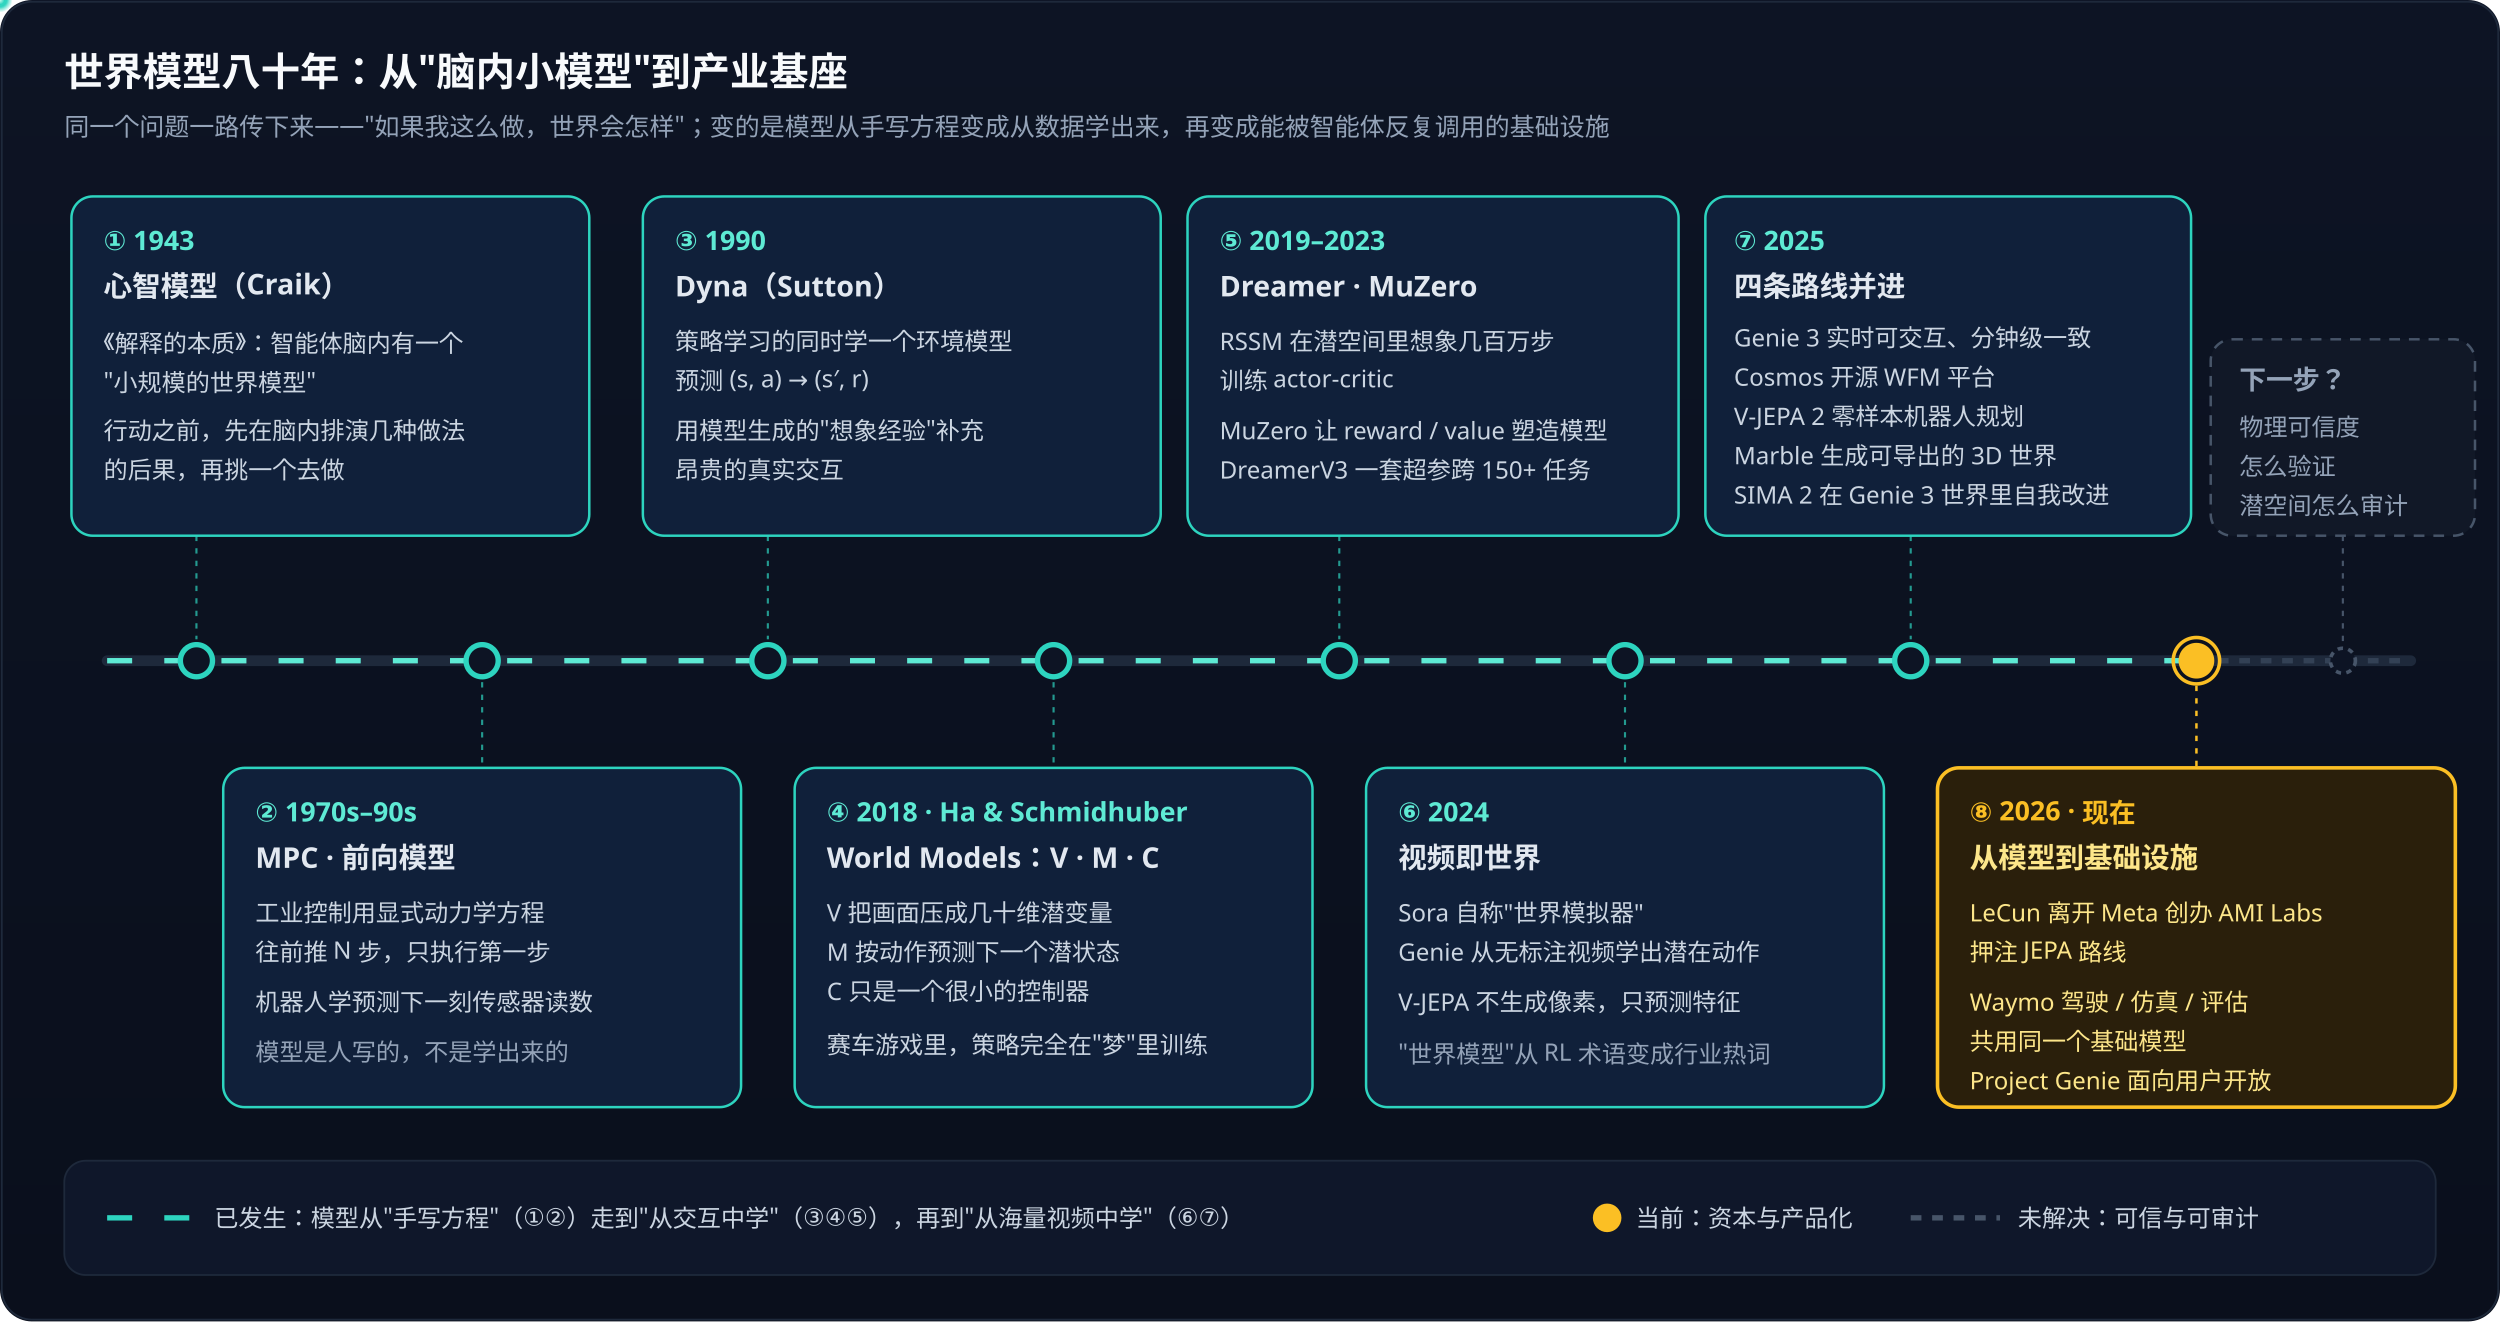
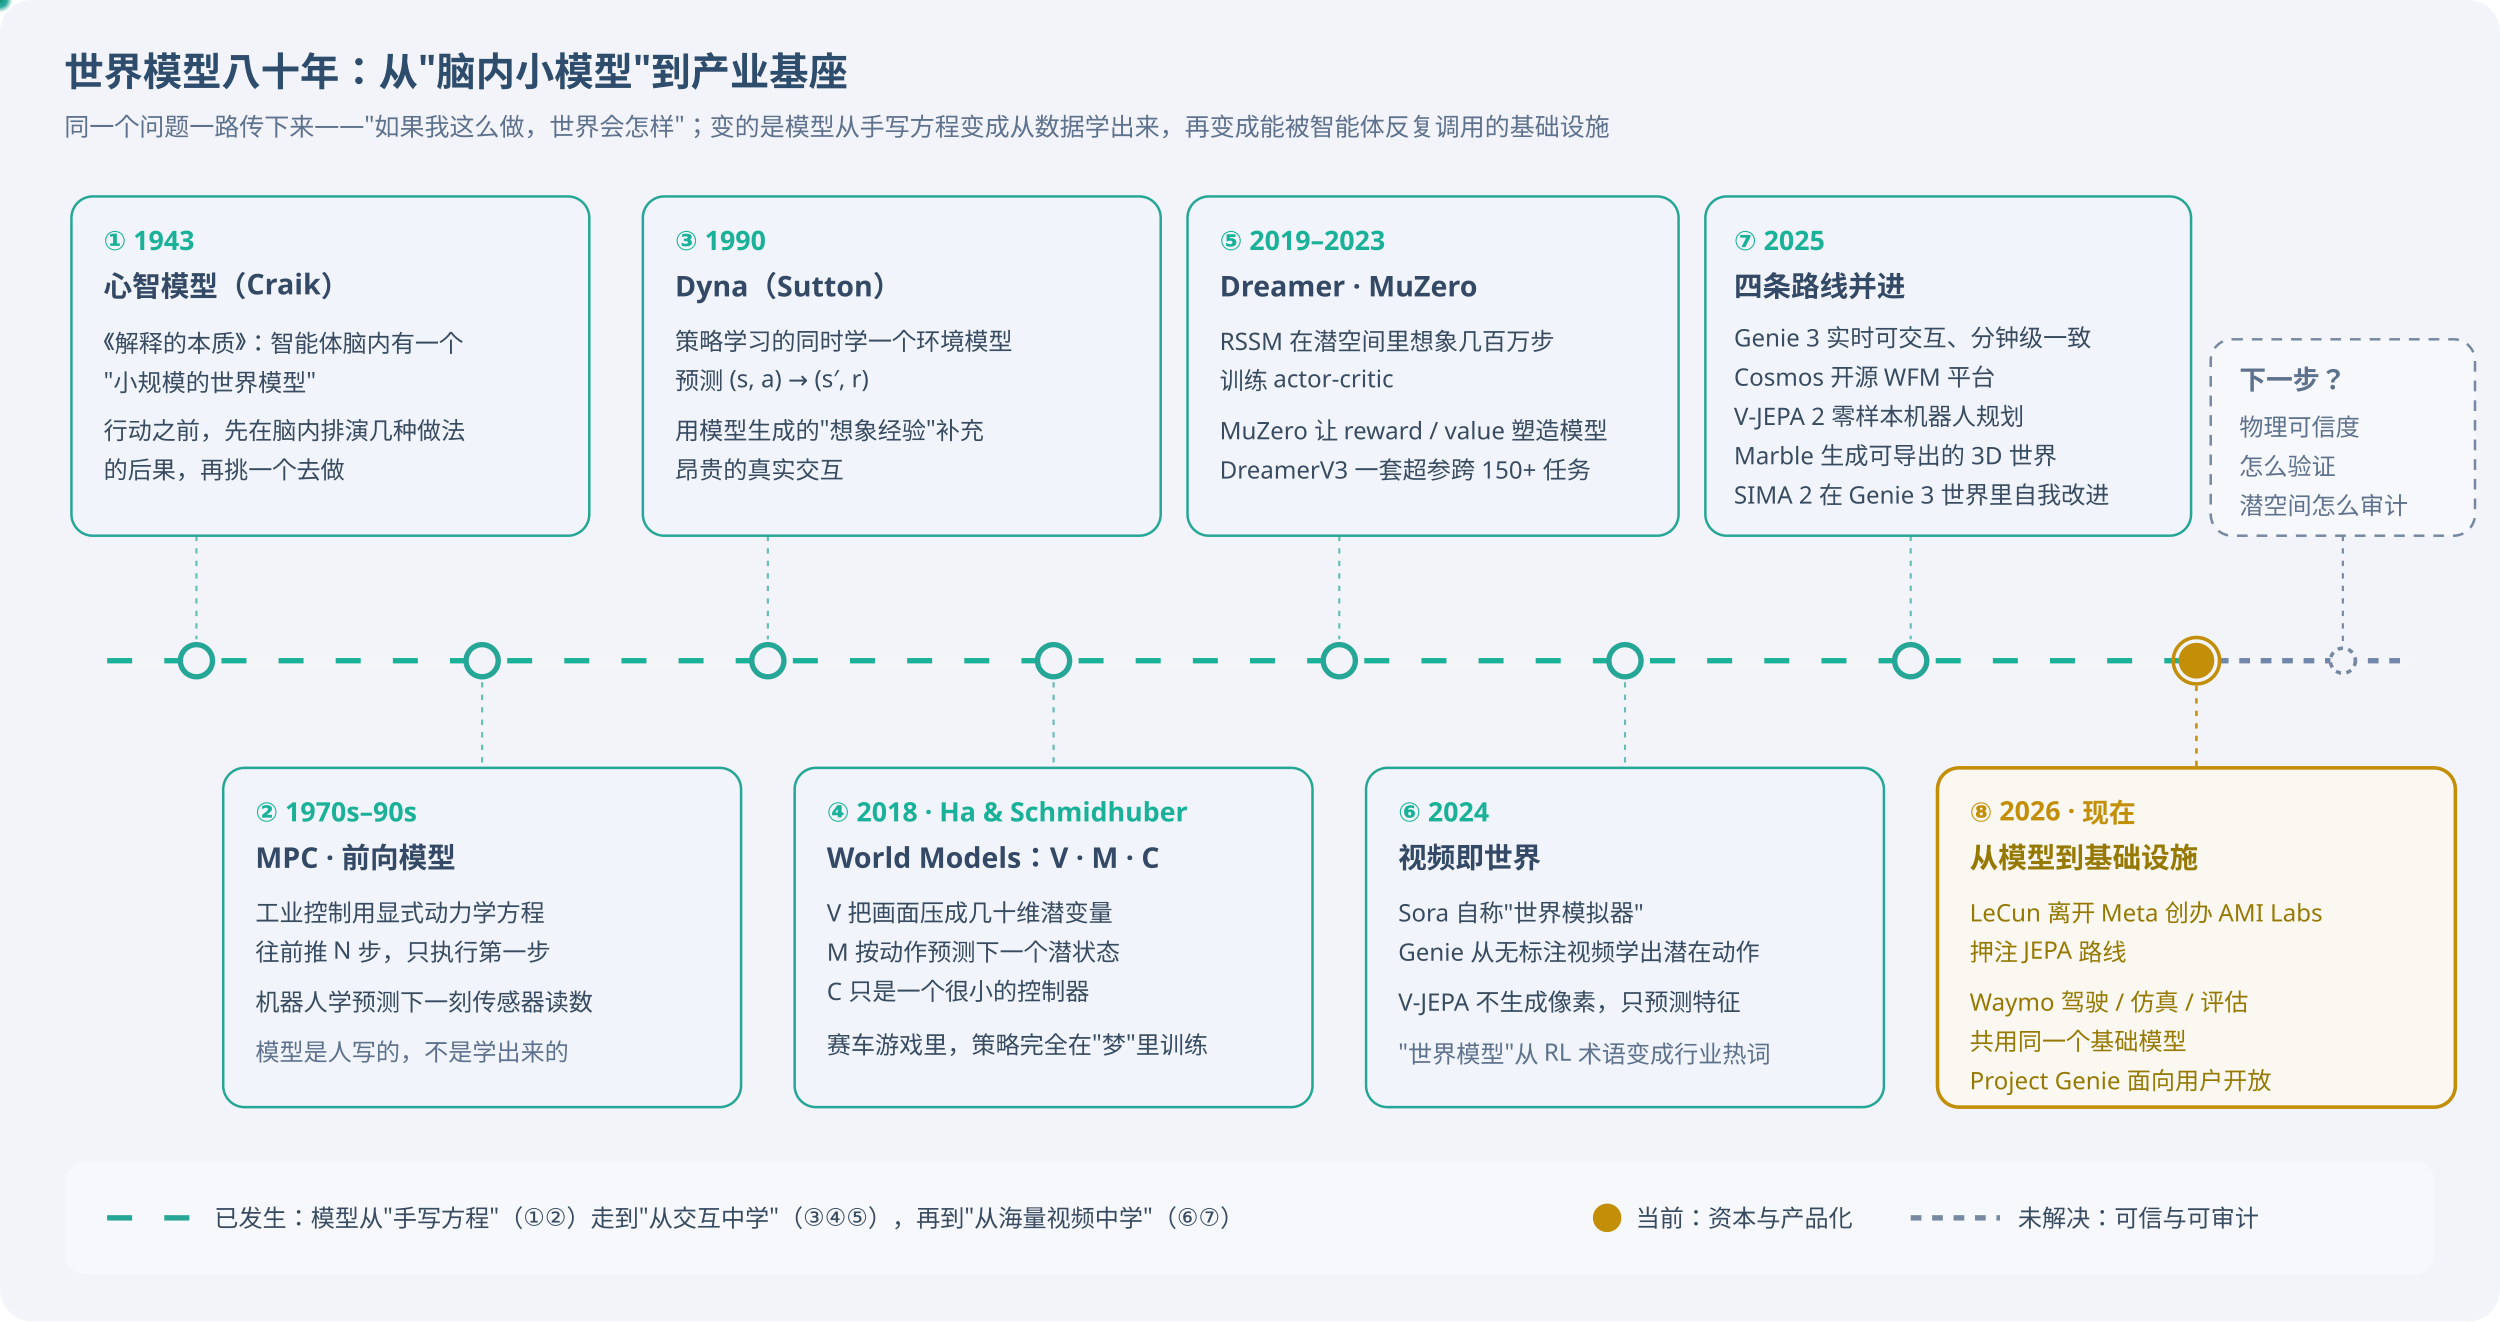
<svg xmlns="http://www.w3.org/2000/svg" width="1400" height="740" viewBox="0 0 1400 740" font-family="PingFang SC, Hiragino Sans GB, Microsoft YaHei, sans-serif">
  <defs>
    <linearGradient id="bgWL" x1="0" y1="0" x2="0" y2="1">
-       <stop offset="0" stop-color="#0d1424" />
-       <stop offset="1" stop-color="#0a0f1c" />
+       <stop offset="0" stop-color="#f2f4fa" />
+       <stop offset="1" stop-color="#f2f4fa" />
    </linearGradient>
    <linearGradient id="pastWL" x1="0" y1="0" x2="1" y2="0">
-       <stop offset="0" stop-color="#0f766e" />
-       <stop offset="1" stop-color="#2dd4bf" />
+       <stop offset="0" stop-color="#12736c" />
+       <stop offset="1" stop-color="#26a696" />
    </linearGradient>
    <radialGradient id="ptWL" cx="0.5" cy="0.5" r="0.5">
-       <stop offset="0" stop-color="#ccfbf1" />
-       <stop offset="0.5" stop-color="#2dd4bf" />
-       <stop offset="1" stop-color="#2dd4bf" stop-opacity="0" />
+       <stop offset="0" stop-color="#0b8e72" />
+       <stop offset="0.5" stop-color="#26a696" />
+       <stop offset="1" stop-color="#26a696" stop-opacity="0" />
    </radialGradient>
  </defs>
  <style>
    @keyframes flowWL { to { stroke-dashoffset: -64; } }
    @keyframes ringWL { 0%,100% { r: 13; opacity: 0.9; } 50% { r: 26; opacity: 0.15; } }
    @keyframes cardWL { 0%,100% { stroke-opacity: 1; } 50% { stroke-opacity: 0.35; } }
    .flowWL { stroke-dasharray: 14 18; animation: flowWL 1.4s linear infinite; }
    .ringWL { animation: ringWL 2s ease-out infinite; }
    .nowCard { animation: cardWL 2.4s ease-in-out infinite; }
-     .card { fill: #10203a; stroke: #2dd4bf; stroke-width: 1.4; }
-     .yr { fill: #5eead4; font-size: 15px; font-weight: 700; }
-     .nm { fill: #e2e8f0; font-size: 16px; font-weight: 600; }
-     .t { fill: #cbd5e1; font-size: 13.5px; }
-     .tA { fill: #fde68a; font-size: 13.5px; }
-     .tG { fill: #94a3b8; font-size: 13.5px; }
-     .lab { fill: #e2e8f0; font-size: 15px; font-weight: 600; text-anchor: middle; }
+     .card { fill: #f1f5fb; stroke: #26a696; stroke-width: 1.4; }
+     .yr { fill: #1bb199; font-size: 15px; font-weight: 700; }
+     .nm { fill: #344965; font-size: 16px; font-weight: 600; }
+     .t { fill: #384b61; font-size: 13.5px; }
+     .tA { fill: #967903; font-size: 13.5px; }
+     .tG { fill: #5e718d; font-size: 13.5px; }
+     .lab { fill: #344965; font-size: 15px; font-weight: 600; text-anchor: middle; }
  </style>
  <rect width="1400" height="740" rx="18" fill="url(#bgWL)" />
-   <rect x="1" y="1" width="1398" height="738" rx="17" fill="none" stroke="#1e293b" />
-   <text x="36" y="48" font-size="22" font-weight="700" fill="#f8fafc">世界模型八十年：从"脑内小模型"到产业基座</text>
-   <text x="36" y="76" font-size="14" fill="#94a3b8">同一个问题一路传下来——"如果我这么做，世界会怎样"；变的是模型从手写方程变成从数据学出来，再变成能被智能体反复调用的基础设施</text>
-   <line x1="60" y1="370" x2="1350" y2="370" stroke="#1e293b" stroke-width="6" stroke-linecap="round" />
+   <rect x="1" y="1" width="1398" height="738" rx="17" fill="none" stroke="#f3f5f9" />
+   <text x="36" y="48" font-size="22" font-weight="700" fill="#2e4c6b">世界模型八十年：从"脑内小模型"到产业基座</text>
+   <text x="36" y="76" font-size="14" fill="#5e718d">同一个问题一路传下来——"如果我这么做，世界会怎样"；变的是模型从手写方程变成从数据学出来，再变成能被智能体反复调用的基础设施</text>
+   <line x1="60" y1="370" x2="1350" y2="370" stroke="#f3f5f9" stroke-width="6" stroke-linecap="round" />
  <line x1="60" y1="370" x2="1230" y2="370" stroke="url(#pastWL)" stroke-width="6" stroke-linecap="round" opacity="0.5" />
-   <line class="flowWL" x1="60" y1="370" x2="1230" y2="370" stroke="#5eead4" stroke-width="3" />
-   <line x1="1230" y1="370" x2="1350" y2="370" stroke="#334155" stroke-width="3" stroke-dasharray="6 6" />
+   <line class="flowWL" x1="60" y1="370" x2="1230" y2="370" stroke="#1bb199" stroke-width="3" />
+   <line x1="1230" y1="370" x2="1350" y2="370" stroke="#7087a9" stroke-width="3" stroke-dasharray="6 6" />
  <circle r="7" fill="url(#ptWL)">
    <animateMotion dur="6s" repeatCount="indefinite" path="M60,370 L1230,370" />
  </circle>
  <circle r="5" fill="url(#ptWL)">
    <animateMotion dur="6s" begin="3s" repeatCount="indefinite" path="M60,370 L1230,370" />
  </circle>
-   <g stroke="#2dd4bf" stroke-width="1.2" stroke-dasharray="3 4" opacity="0.7">
+   <g stroke="#26a696" stroke-width="1.2" stroke-dasharray="3 4" opacity="0.7">
    <line x1="110" y1="300" x2="110" y2="358" />
    <line x1="270" y1="382" x2="270" y2="430" />
    <line x1="430" y1="300" x2="430" y2="358" />
    <line x1="590" y1="382" x2="590" y2="430" />
    <line x1="750" y1="300" x2="750" y2="358" />
    <line x1="910" y1="382" x2="910" y2="430" />
    <line x1="1070" y1="300" x2="1070" y2="358" />
  </g>
-   <line x1="1230" y1="384" x2="1230" y2="430" stroke="#fbbf24" stroke-width="1.4" stroke-dasharray="3 4" />
-   <line x1="1312" y1="300" x2="1312" y2="362" stroke="#475569" stroke-width="1.2" stroke-dasharray="3 4" />
-   <g fill="#0d1424" stroke="#2dd4bf" stroke-width="3">
+   <line x1="1230" y1="384" x2="1230" y2="430" stroke="#c38f09" stroke-width="1.4" stroke-dasharray="3 4" />
+   <line x1="1312" y1="300" x2="1312" y2="362" stroke="#7688a2" stroke-width="1.2" stroke-dasharray="3 4" />
+   <g fill="#f2f4fa" stroke="#26a696" stroke-width="3">
    <circle cx="110" cy="370" r="9" />
    <circle cx="270" cy="370" r="9" />
    <circle cx="430" cy="370" r="9" />
    <circle cx="590" cy="370" r="9" />
    <circle cx="750" cy="370" r="9" />
    <circle cx="910" cy="370" r="9" />
    <circle cx="1070" cy="370" r="9" />
  </g>
-   <circle class="ringWL" cx="1230" cy="370" r="13" fill="none" stroke="#fbbf24" stroke-width="2" />
-   <circle cx="1230" cy="370" r="10" fill="#fbbf24" />
-   <circle cx="1312" cy="370" r="7" fill="#0d1424" stroke="#475569" stroke-width="2" stroke-dasharray="3 3" />
+   <circle class="ringWL" cx="1230" cy="370" r="13" fill="none" stroke="#c38f09" stroke-width="2" />
+   <circle cx="1230" cy="370" r="10" fill="#c38f09" />
+   <circle cx="1312" cy="370" r="7" fill="#f2f4fa" stroke="#7688a2" stroke-width="2" stroke-dasharray="3 3" />
  <rect class="card" x="40" y="110" width="290" height="190" rx="12" />
  <text class="yr" x="58" y="140">① 1943</text>
  <text class="nm" x="58" y="166">心智模型（Craik）</text>
  <text class="t" x="58" y="196">《解释的本质》：智能体脑内有一个</text>
  <text class="t" x="58" y="218">"小规模的世界模型"</text>
  <text class="t" x="58" y="246">行动之前，先在脑内排演几种做法</text>
  <text class="t" x="58" y="268">的后果，再挑一个去做</text>
  <rect class="card" x="125" y="430" width="290" height="190" rx="12" />
  <text class="yr" x="143" y="460">② 1970s–90s</text>
  <text class="nm" x="143" y="486">MPC · 前向模型</text>
  <text class="t" x="143" y="516">工业控制用显式动力学方程</text>
  <text class="t" x="143" y="538">往前推 N 步，只执行第一步</text>
  <text class="t" x="143" y="566">机器人学预测下一刻传感器读数</text>
  <text class="tG" x="143" y="594">模型是人写的，不是学出来的</text>
  <rect class="card" x="360" y="110" width="290" height="190" rx="12" />
  <text class="yr" x="378" y="140">③ 1990</text>
  <text class="nm" x="378" y="166">Dyna（Sutton）</text>
  <text class="t" x="378" y="196">策略学习的同时学一个环境模型</text>
  <text class="t" x="378" y="218">预测 (s, a) → (s′, r)</text>
  <text class="t" x="378" y="246">用模型生成的"想象经验"补充</text>
  <text class="t" x="378" y="268">昂贵的真实交互</text>
  <rect class="card" x="445" y="430" width="290" height="190" rx="12" />
  <text class="yr" x="463" y="460">④ 2018 · Ha &amp; Schmidhuber</text>
  <text class="nm" x="463" y="486">World Models：V · M · C</text>
  <text class="t" x="463" y="516">V 把画面压成几十维潜变量</text>
  <text class="t" x="463" y="538">M 按动作预测下一个潜状态</text>
  <text class="t" x="463" y="560">C 只是一个很小的控制器</text>
  <text class="t" x="463" y="590">赛车游戏里，策略完全在"梦"里训练</text>
  <rect class="card" x="665" y="110" width="275" height="190" rx="12" />
  <text class="yr" x="683" y="140">⑤ 2019–2023</text>
  <text class="nm" x="683" y="166">Dreamer · MuZero</text>
  <text class="t" x="683" y="196">RSSM 在潜空间里想象几百万步</text>
  <text class="t" x="683" y="218">训练 actor-critic</text>
  <text class="t" x="683" y="246">MuZero 让 reward / value 塑造模型</text>
  <text class="t" x="683" y="268">DreamerV3 一套超参跨 150+ 任务</text>
  <rect class="card" x="765" y="430" width="290" height="190" rx="12" />
  <text class="yr" x="783" y="460">⑥ 2024</text>
  <text class="nm" x="783" y="486">视频即世界</text>
  <text class="t" x="783" y="516">Sora 自称"世界模拟器"</text>
  <text class="t" x="783" y="538">Genie 从无标注视频学出潜在动作</text>
  <text class="t" x="783" y="566">V-JEPA 不生成像素，只预测特征</text>
  <text class="tG" x="783" y="594">"世界模型"从 RL 术语变成行业热词</text>
  <rect class="card" x="955" y="110" width="272" height="190" rx="12" />
  <text class="yr" x="971" y="140">⑦ 2025</text>
  <text class="nm" x="971" y="166">四条路线并进</text>
  <text class="t" x="971" y="194">Genie 3 实时可交互、分钟级一致</text>
  <text class="t" x="971" y="216">Cosmos 开源 WFM 平台</text>
  <text class="t" x="971" y="238">V-JEPA 2 零样本机器人规划</text>
  <text class="t" x="971" y="260">Marble 生成可导出的 3D 世界</text>
  <text class="t" x="971" y="282">SIMA 2 在 Genie 3 世界里自我改进</text>
-   <rect class="nowCard" x="1085" y="430" width="290" height="190" rx="12" fill="#2a1f0b" stroke="#fbbf24" stroke-width="2" />
-   <text x="1103" y="460" font-size="15" font-weight="700" fill="#fbbf24">⑧ 2026 · 现在</text>
-   <text x="1103" y="486" font-size="16" font-weight="600" fill="#fde68a">从模型到基础设施</text>
+   <rect class="nowCard" x="1085" y="430" width="290" height="190" rx="12" fill="#fbf8f1" stroke="#c38f09" stroke-width="2" />
+   <text x="1103" y="460" font-size="15" font-weight="700" fill="#c38f09">⑧ 2026 · 现在</text>
+   <text x="1103" y="486" font-size="16" font-weight="600" fill="#967903">从模型到基础设施</text>
  <text class="tA" x="1103" y="516">LeCun 离开 Meta 创办 AMI Labs</text>
  <text class="tA" x="1103" y="538">押注 JEPA 路线</text>
  <text class="tA" x="1103" y="566">Waymo 驾驶 / 仿真 / 评估</text>
  <text class="tA" x="1103" y="588">共用同一个基础模型</text>
  <text class="tA" x="1103" y="610">Project Genie 面向用户开放</text>
-   <rect x="1238" y="190" width="148" height="110" rx="12" fill="#111827" stroke="#475569" stroke-width="1.4" stroke-dasharray="6 5" />
-   <text x="1254" y="218" font-size="15" font-weight="600" fill="#94a3b8">下一步？</text>
+   <rect x="1238" y="190" width="148" height="110" rx="12" fill="#f6f8fb" stroke="#7688a2" stroke-width="1.4" stroke-dasharray="6 5" />
+   <text x="1254" y="218" font-size="15" font-weight="600" fill="#5e718d">下一步？</text>
  <text class="tG" x="1254" y="244">物理可信度</text>
  <text class="tG" x="1254" y="266">怎么验证</text>
  <text class="tG" x="1254" y="288">潜空间怎么审计</text>
-   <rect x="36" y="650" width="1328" height="64" rx="12" fill="#0f172a" stroke="#1e293b" />
-   <line x1="60" y1="682" x2="110" y2="682" stroke="#2dd4bf" stroke-width="3" class="flowWL" />
+   <rect x="36" y="650" width="1328" height="64" rx="12" fill="#f6f8fb" stroke="#f3f5f9" />
+   <line x1="60" y1="682" x2="110" y2="682" stroke="#26a696" stroke-width="3" class="flowWL" />
  <text class="t" x="120" y="687">已发生：模型从"手写方程"（①②）走到"从交互中学"（③④⑤），再到"从海量视频中学"（⑥⑦）</text>
-   <circle cx="900" cy="682" r="8" fill="#fbbf24" />
+   <circle cx="900" cy="682" r="8" fill="#c38f09" />
  <text class="t" x="916" y="687">当前：资本与产品化</text>
-   <line x1="1070" y1="682" x2="1120" y2="682" stroke="#475569" stroke-width="3" stroke-dasharray="6 6" />
+   <line x1="1070" y1="682" x2="1120" y2="682" stroke="#7688a2" stroke-width="3" stroke-dasharray="6 6" />
  <text class="t" x="1130" y="687">未解决：可信与可审计</text>
</svg>
